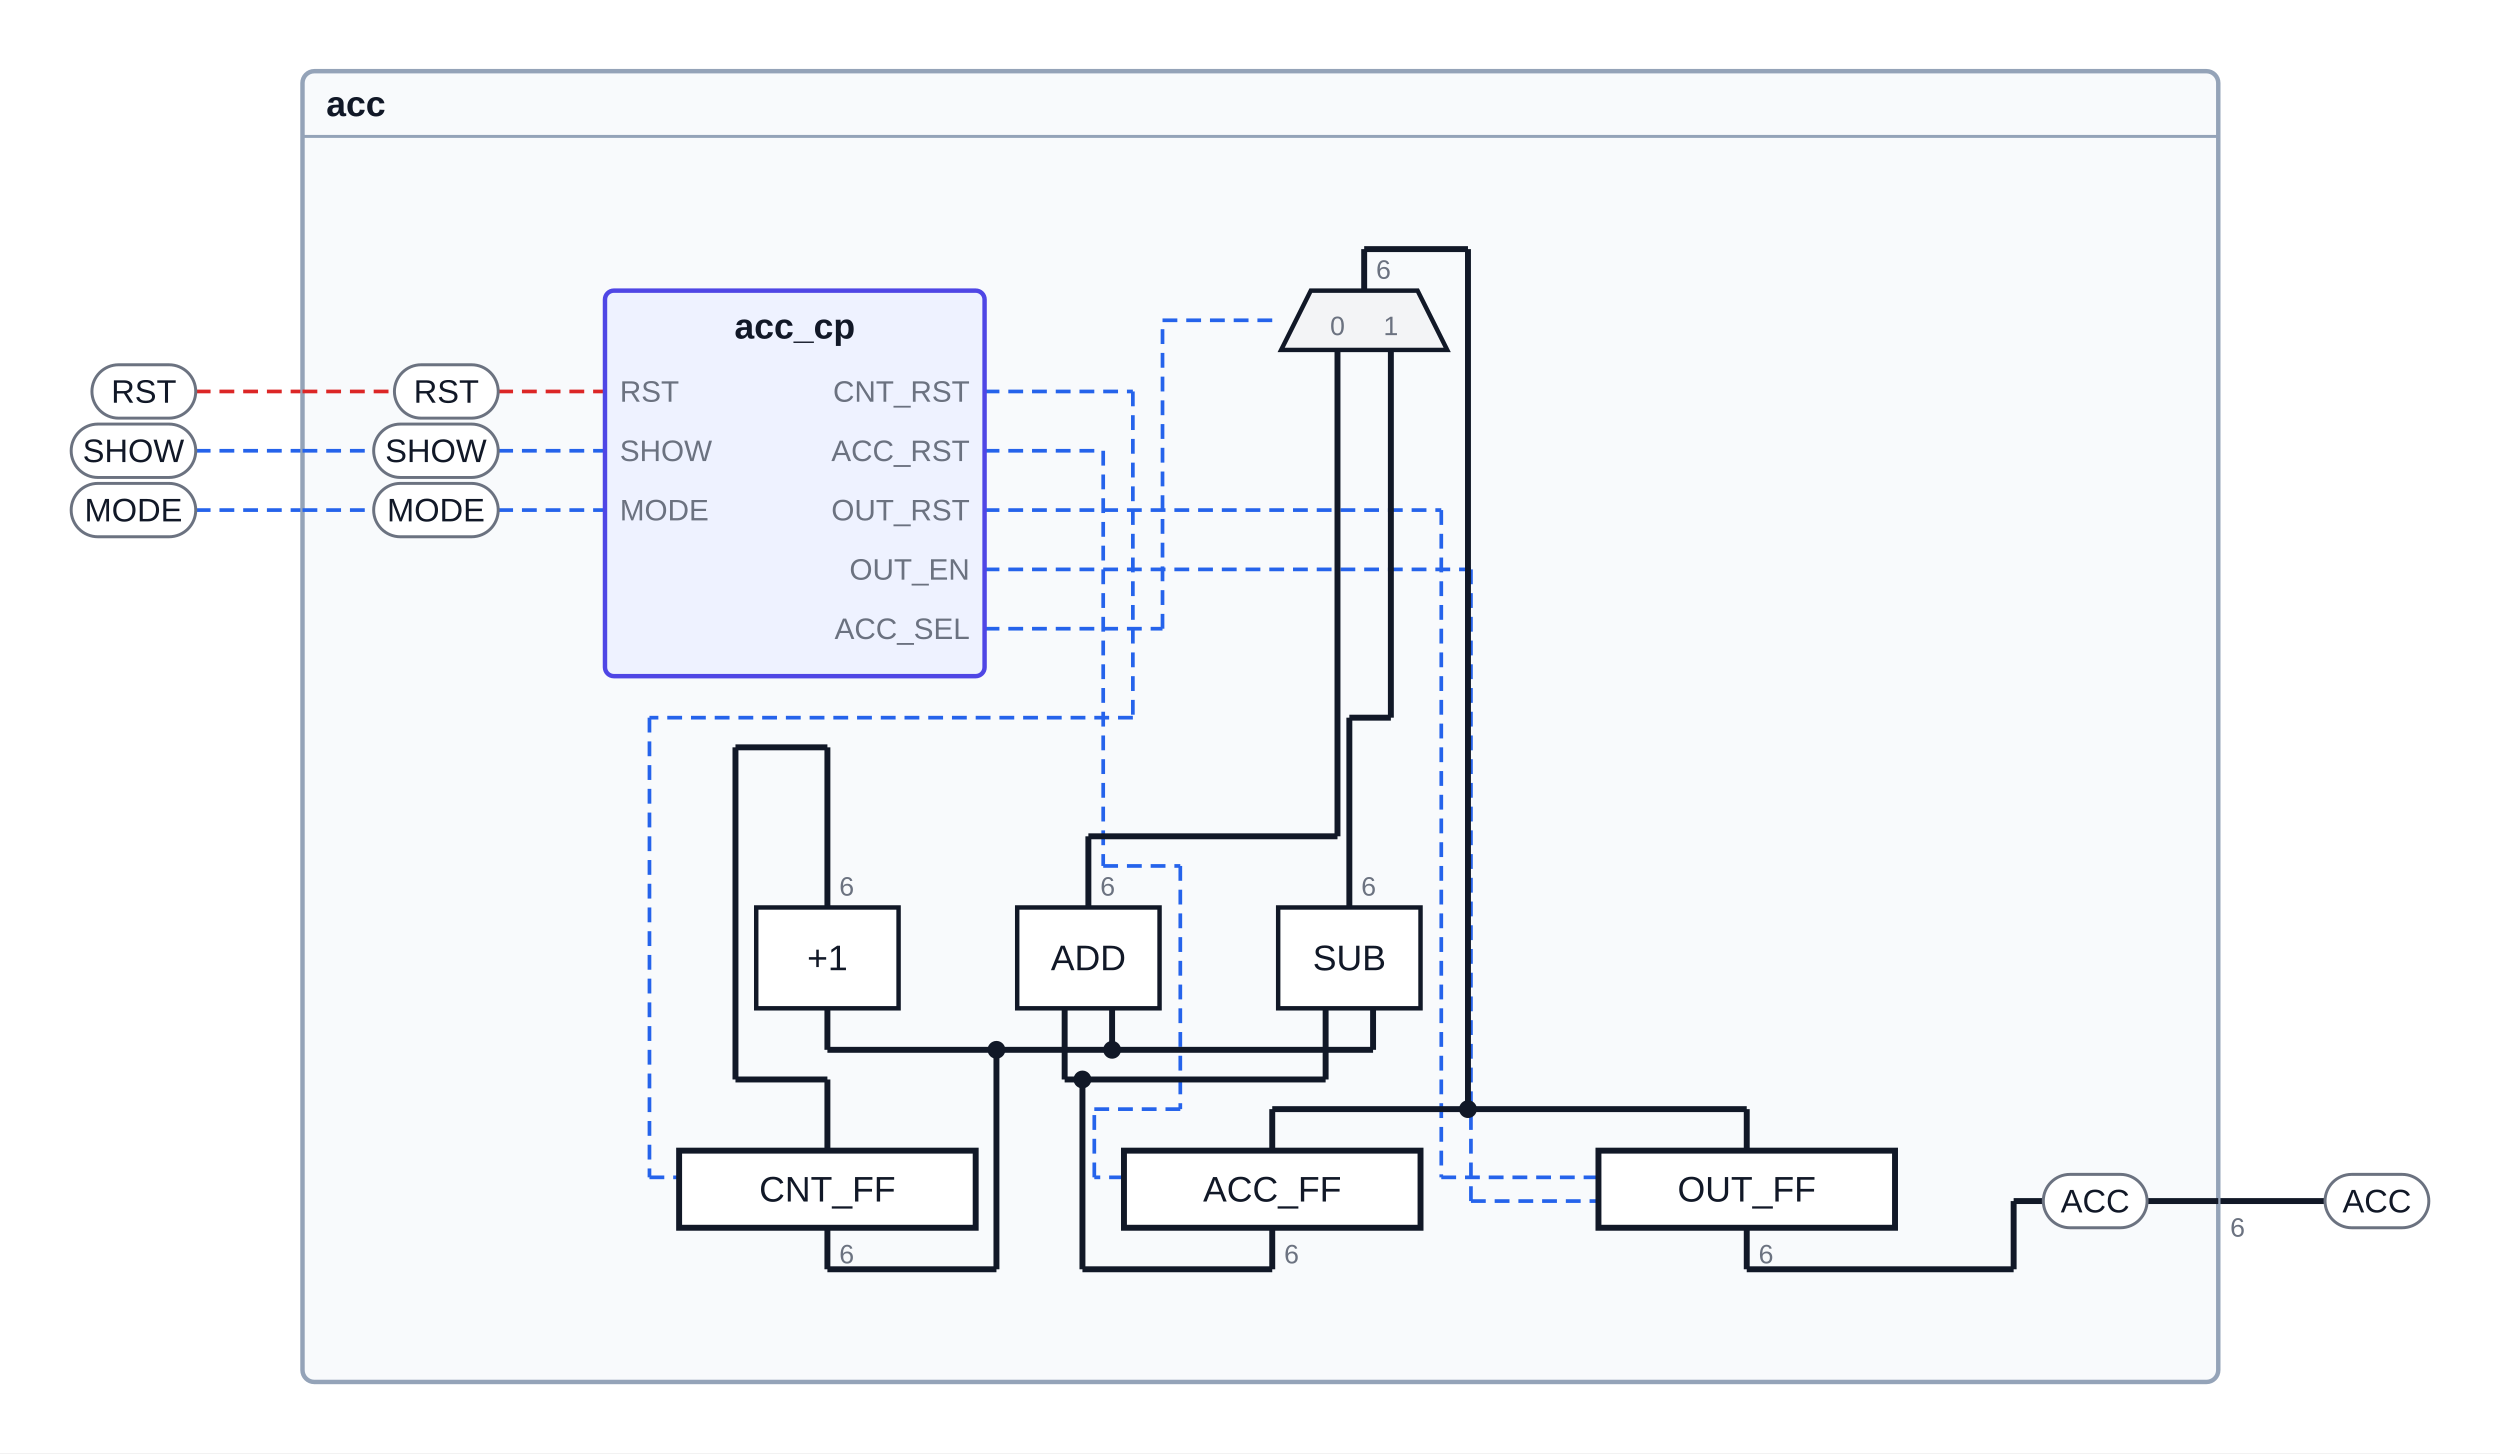
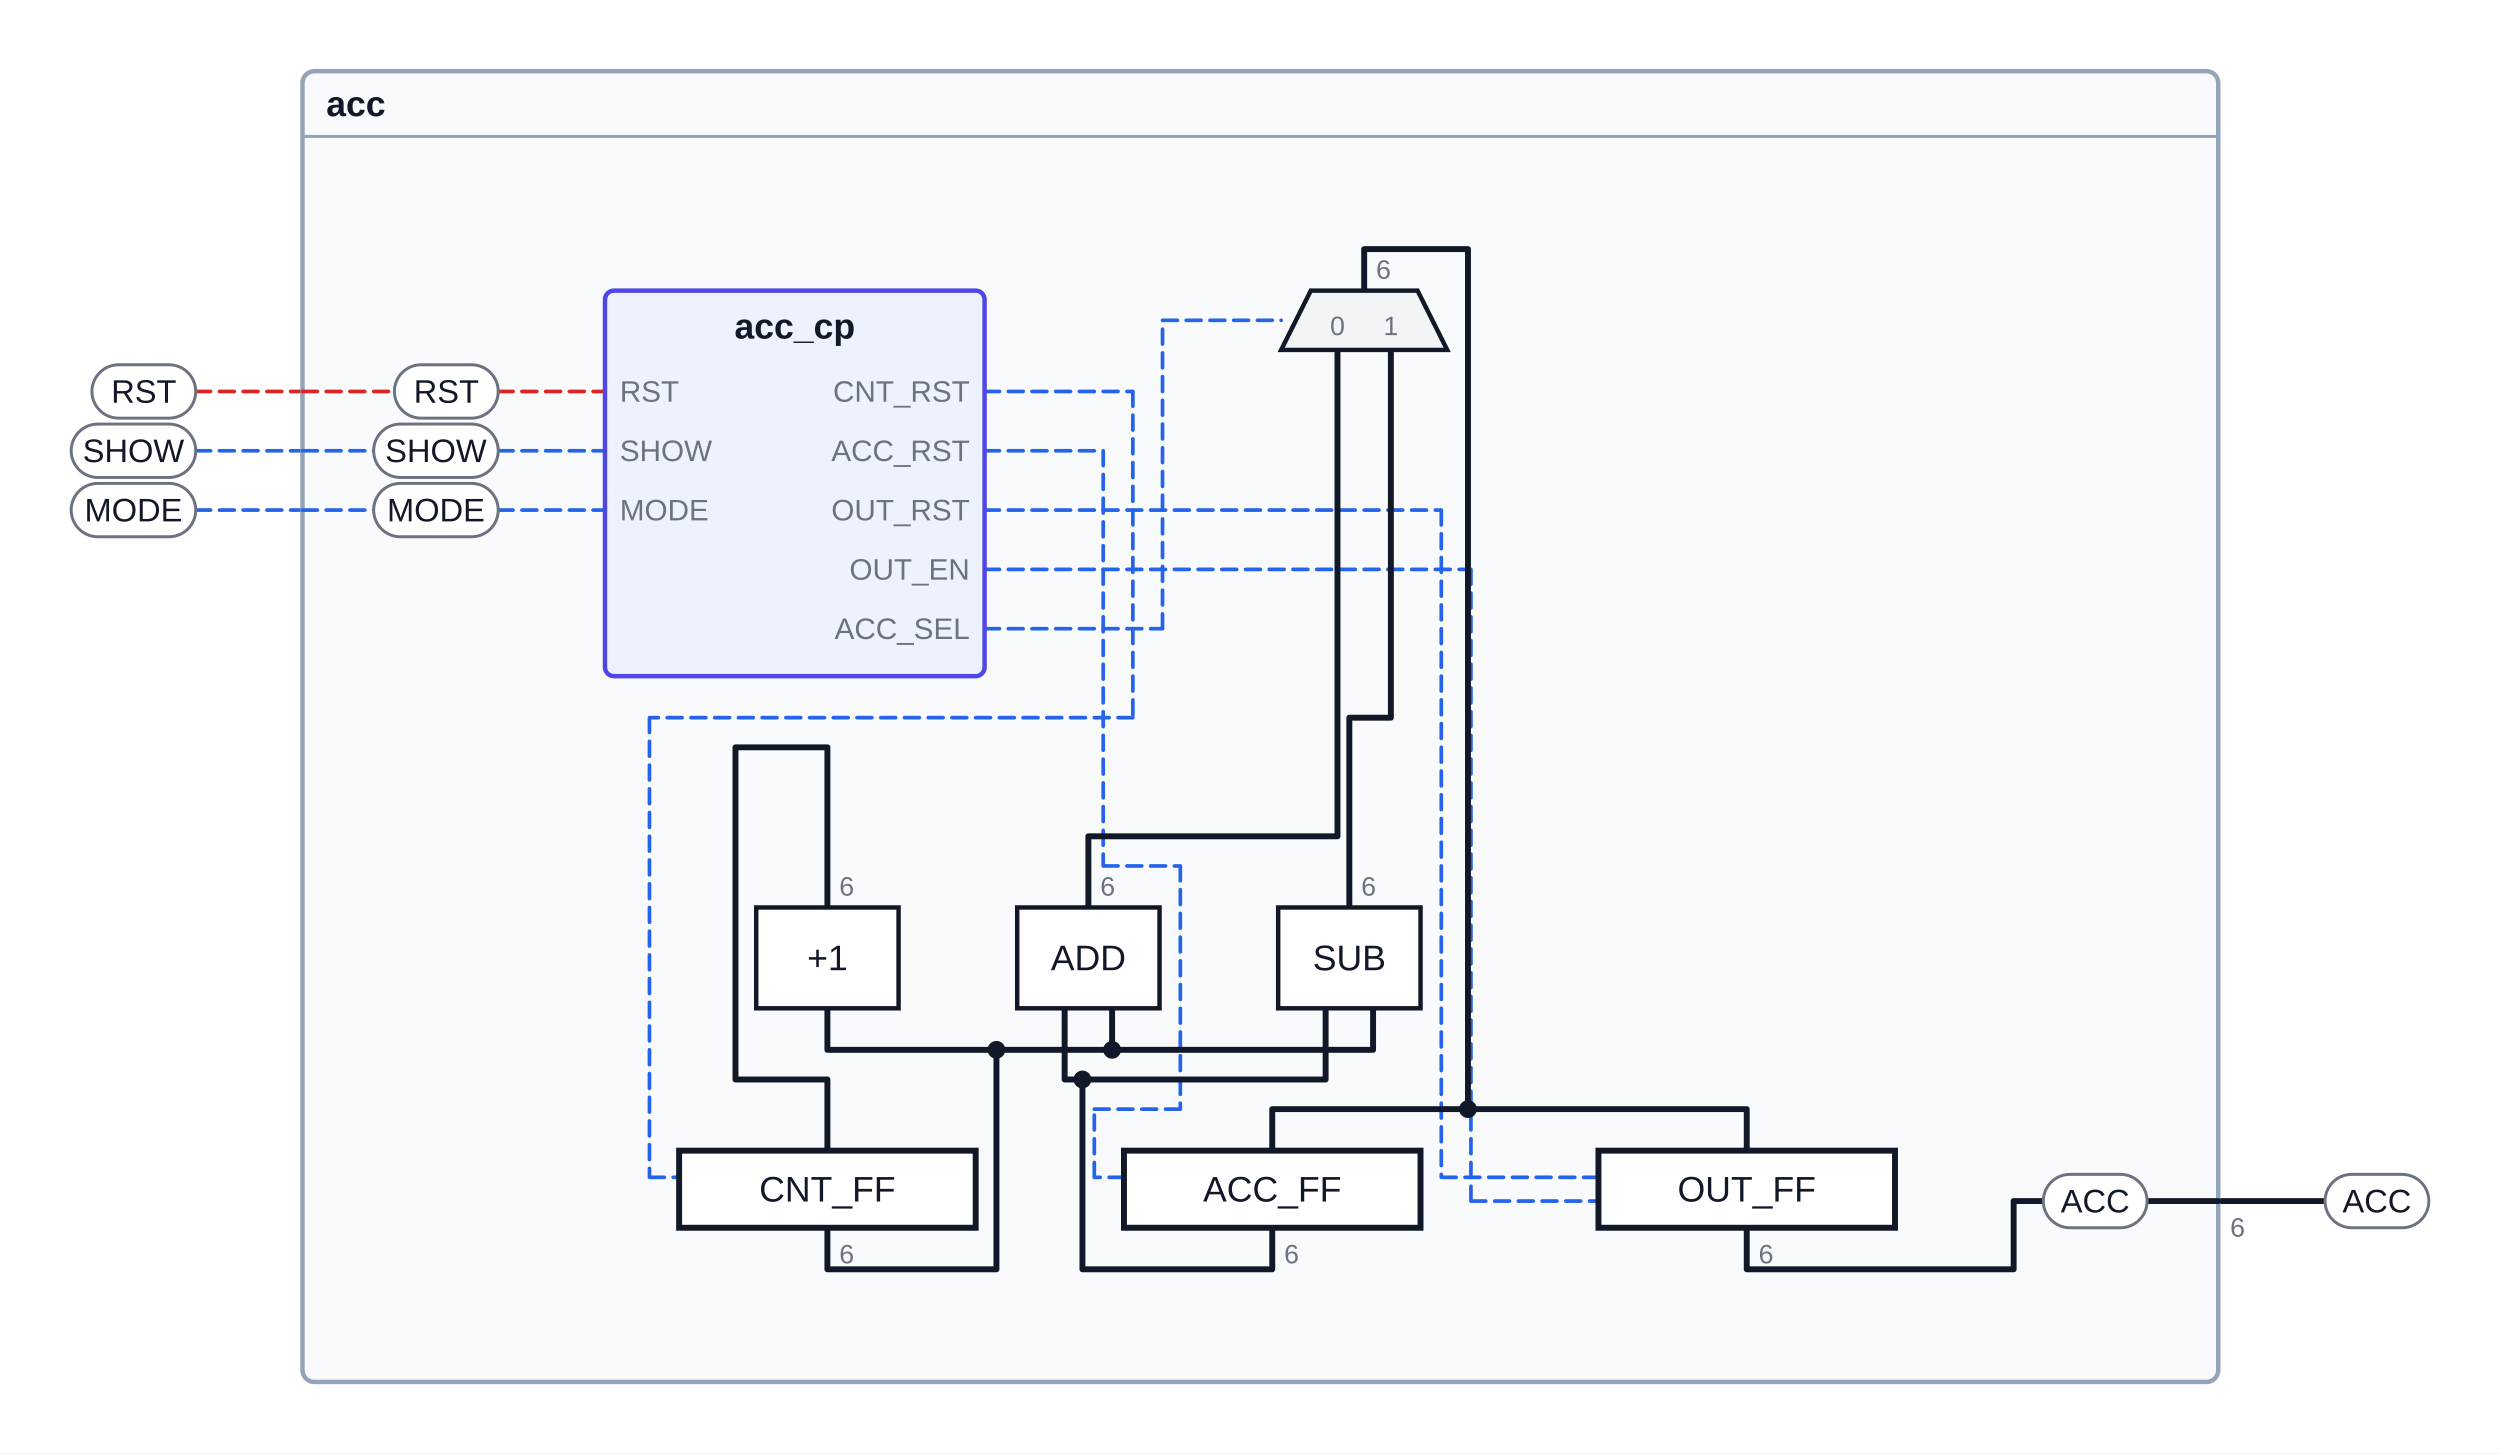
<svg xmlns="http://www.w3.org/2000/svg" viewBox="0 28 843 490" width="843" height="490" font-family="Arial, Helvetica, sans-serif" font-size="12">
  <rect x="0" y="28" width="843" height="490" fill="#ffffff" />
  <g class="wire reset" data-signal="RST">
-     <path d="M66 160L102 160" fill="none" stroke="#dc2626" stroke-width="1.25" stroke-dasharray="5 3" />
+     <path d="M66 160L102 160" fill="none" stroke="#dc2626" stroke-width="1.25" stroke-dasharray="5 3" stroke-linecap="round" stroke-linejoin="round" />
  </g>
  <g class="wire control" data-signal="SHOW">
-     <path d="M66 180L102 180" fill="none" stroke="#2563eb" stroke-width="1.25" stroke-dasharray="5 3" />
+     <path d="M66 180L102 180" fill="none" stroke="#2563eb" stroke-width="1.25" stroke-dasharray="5 3" stroke-linecap="round" stroke-linejoin="round" />
  </g>
  <g class="wire control" data-signal="MODE">
-     <path d="M66 200L102 200" fill="none" stroke="#2563eb" stroke-width="1.25" stroke-dasharray="5 3" />
+     <path d="M66 200L102 200" fill="none" stroke="#2563eb" stroke-width="1.25" stroke-dasharray="5 3" stroke-linecap="round" stroke-linejoin="round" />
  </g>
  <g class="wire data" data-signal="ACC">
-     <path d="M748 433L784 433" fill="none" stroke="#111827" stroke-width="2" />
+     <path d="M748 433L784 433" fill="none" stroke="#111827" stroke-width="2" stroke-linecap="round" stroke-linejoin="round" />
    <text x="752" y="445" font-size="9" fill="#6b7280">6</text>
  </g>
  <g class="node component unfolded" data-node-id="acc">
    <rect x="102" y="52" width="646" height="442" rx="4" fill="#f8fafc" stroke="#94a3b8" stroke-width="1.5" />
-     <path d="M102 74L748 74" fill="none" stroke="#94a3b8" />
+     <path d="M102 74L748 74" fill="none" stroke="#94a3b8" stroke-linecap="round" stroke-linejoin="round" />
    <text x="110" y="63" text-anchor="start" dominant-baseline="central" font-weight="600" fill="#111827">acc</text>
  </g>
  <g class="node port" data-node-id="@RST">
    <rect x="31" y="151" width="35" height="18" rx="9" fill="#ffffff" stroke="#6b7280" />
    <text x="48.5" y="160" text-anchor="middle" dominant-baseline="central" font-size="11" fill="#111827">RST</text>
  </g>
  <g class="node port" data-node-id="@SHOW">
    <rect x="24" y="171" width="42" height="18" rx="9" fill="#ffffff" stroke="#6b7280" />
    <text x="45" y="180" text-anchor="middle" dominant-baseline="central" font-size="11" fill="#111827">SHOW</text>
  </g>
  <g class="node port" data-node-id="@MODE">
    <rect x="24" y="191" width="42" height="18" rx="9" fill="#ffffff" stroke="#6b7280" />
    <text x="45" y="200" text-anchor="middle" dominant-baseline="central" font-size="11" fill="#111827">MODE</text>
  </g>
  <g class="node port" data-node-id="@ACC">
    <rect x="784" y="424" width="35" height="18" rx="9" fill="#ffffff" stroke="#6b7280" />
    <text x="801.5" y="433" text-anchor="middle" dominant-baseline="central" font-size="11" fill="#111827">ACC</text>
  </g>
  <g class="wire connector data" data-signal="acc/OUT_Q">
-     <path d="M724 433L748 433" fill="none" stroke="#111827" stroke-width="2" />
+     <path d="M724 433L748 433" fill="none" stroke="#111827" stroke-width="2" stroke-linecap="round" stroke-linejoin="round" />
  </g>
  <g class="wire connector reset" data-signal="acc/RST">
-     <path d="M102 160L133 160" fill="none" stroke="#dc2626" stroke-width="1.25" stroke-dasharray="5 3" />
+     <path d="M102 160L133 160" fill="none" stroke="#dc2626" stroke-width="1.25" stroke-dasharray="5 3" stroke-linecap="round" stroke-linejoin="round" />
  </g>
  <g class="wire connector control" data-signal="acc/SHOW">
-     <path d="M102 180L126 180" fill="none" stroke="#2563eb" stroke-width="1.25" stroke-dasharray="5 3" />
+     <path d="M102 180L126 180" fill="none" stroke="#2563eb" stroke-width="1.25" stroke-dasharray="5 3" stroke-linecap="round" stroke-linejoin="round" />
  </g>
  <g class="wire connector control" data-signal="acc/MODE">
-     <path d="M102 200L126 200" fill="none" stroke="#2563eb" stroke-width="1.25" stroke-dasharray="5 3" />
+     <path d="M102 200L126 200" fill="none" stroke="#2563eb" stroke-width="1.25" stroke-dasharray="5 3" stroke-linecap="round" stroke-linejoin="round" />
  </g>
  <g class="wire reset" data-signal="acc/RST">
-     <path d="M168 160L204 160" fill="none" stroke="#dc2626" stroke-width="1.25" stroke-dasharray="5 3" />
+     <path d="M168 160L204 160" fill="none" stroke="#dc2626" stroke-width="1.25" stroke-dasharray="5 3" stroke-linecap="round" stroke-linejoin="round" />
  </g>
  <g class="wire control" data-signal="acc/SHOW">
-     <path d="M168 180L204 180" fill="none" stroke="#2563eb" stroke-width="1.25" stroke-dasharray="5 3" />
+     <path d="M168 180L204 180" fill="none" stroke="#2563eb" stroke-width="1.25" stroke-dasharray="5 3" stroke-linecap="round" stroke-linejoin="round" />
  </g>
  <g class="wire control" data-signal="acc/MODE">
-     <path d="M168 200L204 200" fill="none" stroke="#2563eb" stroke-width="1.25" stroke-dasharray="5 3" />
+     <path d="M168 200L204 200" fill="none" stroke="#2563eb" stroke-width="1.25" stroke-dasharray="5 3" stroke-linecap="round" stroke-linejoin="round" />
  </g>
  <g class="wire control" data-signal="acc/CNT_RST">
-     <path d="M332 160L382 160M382 160L382 270M382 270L219 270M219 270L219 425M219 425L229 425" fill="none" stroke="#2563eb" stroke-width="1.25" stroke-dasharray="5 3" />
+     <path d="M332 160L382 160M382 160L382 270M382 270L219 270M219 270L219 425M219 425L229 425" fill="none" stroke="#2563eb" stroke-width="1.25" stroke-dasharray="5 3" stroke-linecap="round" stroke-linejoin="round" />
  </g>
  <g class="wire control" data-signal="acc/ACC_RST">
-     <path d="M332 180L372 180M372 180L372 320M379 425L369 425M369 425L369 402M372 320L398 320M369 402L398 402M398 320L398 402" fill="none" stroke="#2563eb" stroke-width="1.25" stroke-dasharray="5 3" />
+     <path d="M332 180L372 180M372 180L372 320M379 425L369 425M369 425L369 402M372 320L398 320M369 402L398 402M398 320L398 402" fill="none" stroke="#2563eb" stroke-width="1.25" stroke-dasharray="5 3" stroke-linecap="round" stroke-linejoin="round" />
  </g>
  <g class="wire control" data-signal="acc/OUT_RST">
-     <path d="M332 200L486 200M486 200L486 425M486 425L539 425" fill="none" stroke="#2563eb" stroke-width="1.25" stroke-dasharray="5 3" />
+     <path d="M332 200L486 200M486 200L486 425M486 425L539 425" fill="none" stroke="#2563eb" stroke-width="1.25" stroke-dasharray="5 3" stroke-linecap="round" stroke-linejoin="round" />
  </g>
  <g class="wire control" data-signal="acc/OUT_EN">
-     <path d="M332 220L496 220M496 220L496 433M496 433L539 433" fill="none" stroke="#2563eb" stroke-width="1.25" stroke-dasharray="5 3" />
+     <path d="M332 220L496 220M496 220L496 433M496 433L539 433" fill="none" stroke="#2563eb" stroke-width="1.25" stroke-dasharray="5 3" stroke-linecap="round" stroke-linejoin="round" />
  </g>
  <g class="wire control" data-signal="acc/ACC_SEL">
-     <path d="M332 240L392 240M392 240L392 136M392 136L432 136" fill="none" stroke="#2563eb" stroke-width="1.25" stroke-dasharray="5 3" />
+     <path d="M332 240L392 240M392 240L392 136M392 136L432 136" fill="none" stroke="#2563eb" stroke-width="1.25" stroke-dasharray="5 3" stroke-linecap="round" stroke-linejoin="round" />
  </g>
  <g class="wire data" data-signal="acc/CNT_Q">
-     <path d="M279 442L279 456M279 368L279 382M375 368L375 382M463 368L463 382M279 382L463 382M279 456L336 456M336 382L336 456" fill="none" stroke="#111827" stroke-width="2" />
+     <path d="M279 442L279 456M279 368L279 382M375 368L375 382M463 368L463 382M279 382L463 382M279 456L336 456M336 382L336 456" fill="none" stroke="#111827" stroke-width="2" stroke-linecap="round" stroke-linejoin="round" />
    <circle cx="336" cy="382" r="3" fill="#111827" />
    <circle cx="375" cy="382" r="3" fill="#111827" />
    <text x="283" y="454" font-size="9" fill="#6b7280">6</text>
  </g>
  <g class="wire data" data-signal="acc/CNT_D">
-     <path d="M279 334L279 280M279 416L279 392M248 280L279 280M248 392L279 392M248 280L248 392" fill="none" stroke="#111827" stroke-width="2" />
+     <path d="M279 334L279 280M279 416L279 392M248 280L279 280M248 392L279 392M248 280L248 392" fill="none" stroke="#111827" stroke-width="2" stroke-linecap="round" stroke-linejoin="round" />
    <text x="283" y="330" font-size="9" fill="#6b7280">6</text>
  </g>
  <g class="wire data" data-signal="acc/ACC_Q">
-     <path d="M429 442L429 456M359 368L359 392M447 368L447 392M359 392L447 392M365 456L429 456M365 392L365 456" fill="none" stroke="#111827" stroke-width="2" />
+     <path d="M429 442L429 456M359 368L359 392M447 368L447 392M359 392L447 392M365 456L429 456M365 392L365 456" fill="none" stroke="#111827" stroke-width="2" stroke-linecap="round" stroke-linejoin="round" />
    <circle cx="365" cy="392" r="3" fill="#111827" />
    <text x="433" y="454" font-size="9" fill="#6b7280">6</text>
  </g>
  <g class="wire data" data-signal="acc/ACC_D">
-     <path d="M460 126L460 112M429 416L429 402M589 416L589 402M460 112L495 112M429 402L589 402M495 112L495 402" fill="none" stroke="#111827" stroke-width="2" />
+     <path d="M460 126L460 112M429 416L429 402M589 416L589 402M460 112L495 112M429 402L589 402M495 112L495 402" fill="none" stroke="#111827" stroke-width="2" stroke-linecap="round" stroke-linejoin="round" />
    <circle cx="495" cy="402" r="3" fill="#111827" />
    <text x="464" y="122" font-size="9" fill="#6b7280">6</text>
  </g>
  <g class="wire data" data-signal="acc/OUT_Q">
-     <path d="M589 442L589 456M689 433L679 433M679 433L679 456M589 456L679 456" fill="none" stroke="#111827" stroke-width="2" />
+     <path d="M589 442L589 456M689 433L679 433M679 433L679 456M589 456L679 456" fill="none" stroke="#111827" stroke-width="2" stroke-linecap="round" stroke-linejoin="round" />
    <text x="593" y="454" font-size="9" fill="#6b7280">6</text>
  </g>
  <g class="wire data" data-signal="acc/data_path.ADD_OUT">
-     <path d="M367 334L367 310M451 146L451 310M367 310L451 310" fill="none" stroke="#111827" stroke-width="2" />
+     <path d="M367 334L367 310M451 146L451 310M367 310L451 310" fill="none" stroke="#111827" stroke-width="2" stroke-linecap="round" stroke-linejoin="round" />
    <text x="371" y="330" font-size="9" fill="#6b7280">6</text>
  </g>
  <g class="wire data" data-signal="acc/data_path.SUB_OUT">
-     <path d="M455 334L455 270M469 146L469 270M455 270L469 270" fill="none" stroke="#111827" stroke-width="2" />
+     <path d="M455 334L455 270M469 146L469 270M455 270L469 270" fill="none" stroke="#111827" stroke-width="2" stroke-linecap="round" stroke-linejoin="round" />
    <text x="459" y="330" font-size="9" fill="#6b7280">6</text>
  </g>
  <g class="node port" data-node-id="acc/@ACC">
    <rect x="689" y="424" width="35" height="18" rx="9" fill="#ffffff" stroke="#6b7280" />
    <text x="706.5" y="433" text-anchor="middle" dominant-baseline="central" font-size="11" fill="#111827">ACC</text>
  </g>
  <g class="node reg" data-node-id="acc/CNT_FF">
    <rect x="229" y="416" width="100" height="26" fill="#ffffff" stroke="#111827" stroke-width="2" />
    <text x="279" y="429" text-anchor="middle" dominant-baseline="central" fill="#111827">CNT_FF</text>
  </g>
  <g class="node reg" data-node-id="acc/ACC_FF">
    <rect x="379" y="416" width="100" height="26" fill="#ffffff" stroke="#111827" stroke-width="2" />
    <text x="429" y="429" text-anchor="middle" dominant-baseline="central" fill="#111827">ACC_FF</text>
  </g>
  <g class="node reg" data-node-id="acc/OUT_FF">
    <rect x="539" y="416" width="100" height="26" fill="#ffffff" stroke="#111827" stroke-width="2" />
    <text x="589" y="429" text-anchor="middle" dominant-baseline="central" fill="#111827">OUT_FF</text>
  </g>
  <g class="node op" data-node-id="acc/data_path.u_inc">
    <rect x="255" y="334" width="48" height="34" fill="#ffffff" stroke="#111827" stroke-width="1.5" />
    <text x="279" y="351" text-anchor="middle" dominant-baseline="central" fill="#111827">+1</text>
  </g>
  <g class="node op" data-node-id="acc/data_path.u_add">
    <rect x="343" y="334" width="48" height="34" fill="#ffffff" stroke="#111827" stroke-width="1.5" />
    <text x="367" y="351" text-anchor="middle" dominant-baseline="central" fill="#111827">ADD</text>
  </g>
  <g class="node op" data-node-id="acc/data_path.u_sub">
    <rect x="431" y="334" width="48" height="34" fill="#ffffff" stroke="#111827" stroke-width="1.5" />
    <text x="455" y="351" text-anchor="middle" dominant-baseline="central" fill="#111827">SUB</text>
  </g>
  <g class="node mux" data-node-id="acc/data_path.u_mux">
    <polygon points="432,146 488,146 478,126 442,126" fill="#f3f4f6" stroke="#111827" stroke-width="1.5" />
    <text x="451" y="141" text-anchor="middle" font-size="9" fill="#6b7280">0</text>
    <text x="469" y="141" text-anchor="middle" font-size="9" fill="#6b7280">1</text>
  </g>
  <g class="node control" data-node-id="acc/control_path">
    <rect x="204" y="126" width="128" height="130" rx="3" fill="#eef2ff" stroke="#4f46e5" stroke-width="1.5" />
    <text x="268" y="138" text-anchor="middle" dominant-baseline="central" font-weight="600" fill="#111827">acc_cp</text>
    <text x="209" y="160" text-anchor="start" dominant-baseline="central" font-size="10" fill="#6b7280">RST</text>
    <text x="209" y="180" text-anchor="start" dominant-baseline="central" font-size="10" fill="#6b7280">SHOW</text>
    <text x="209" y="200" text-anchor="start" dominant-baseline="central" font-size="10" fill="#6b7280">MODE</text>
    <text x="327" y="160" text-anchor="end" dominant-baseline="central" font-size="10" fill="#6b7280">CNT_RST</text>
    <text x="327" y="180" text-anchor="end" dominant-baseline="central" font-size="10" fill="#6b7280">ACC_RST</text>
    <text x="327" y="200" text-anchor="end" dominant-baseline="central" font-size="10" fill="#6b7280">OUT_RST</text>
    <text x="327" y="220" text-anchor="end" dominant-baseline="central" font-size="10" fill="#6b7280">OUT_EN</text>
    <text x="327" y="240" text-anchor="end" dominant-baseline="central" font-size="10" fill="#6b7280">ACC_SEL</text>
  </g>
  <g class="node port" data-node-id="acc/@RST">
    <rect x="133" y="151" width="35" height="18" rx="9" fill="#ffffff" stroke="#6b7280" />
    <text x="150.5" y="160" text-anchor="middle" dominant-baseline="central" font-size="11" fill="#111827">RST</text>
  </g>
  <g class="node port" data-node-id="acc/@SHOW">
    <rect x="126" y="171" width="42" height="18" rx="9" fill="#ffffff" stroke="#6b7280" />
    <text x="147" y="180" text-anchor="middle" dominant-baseline="central" font-size="11" fill="#111827">SHOW</text>
  </g>
  <g class="node port" data-node-id="acc/@MODE">
    <rect x="126" y="191" width="42" height="18" rx="9" fill="#ffffff" stroke="#6b7280" />
    <text x="147" y="200" text-anchor="middle" dominant-baseline="central" font-size="11" fill="#111827">MODE</text>
  </g>
</svg>
